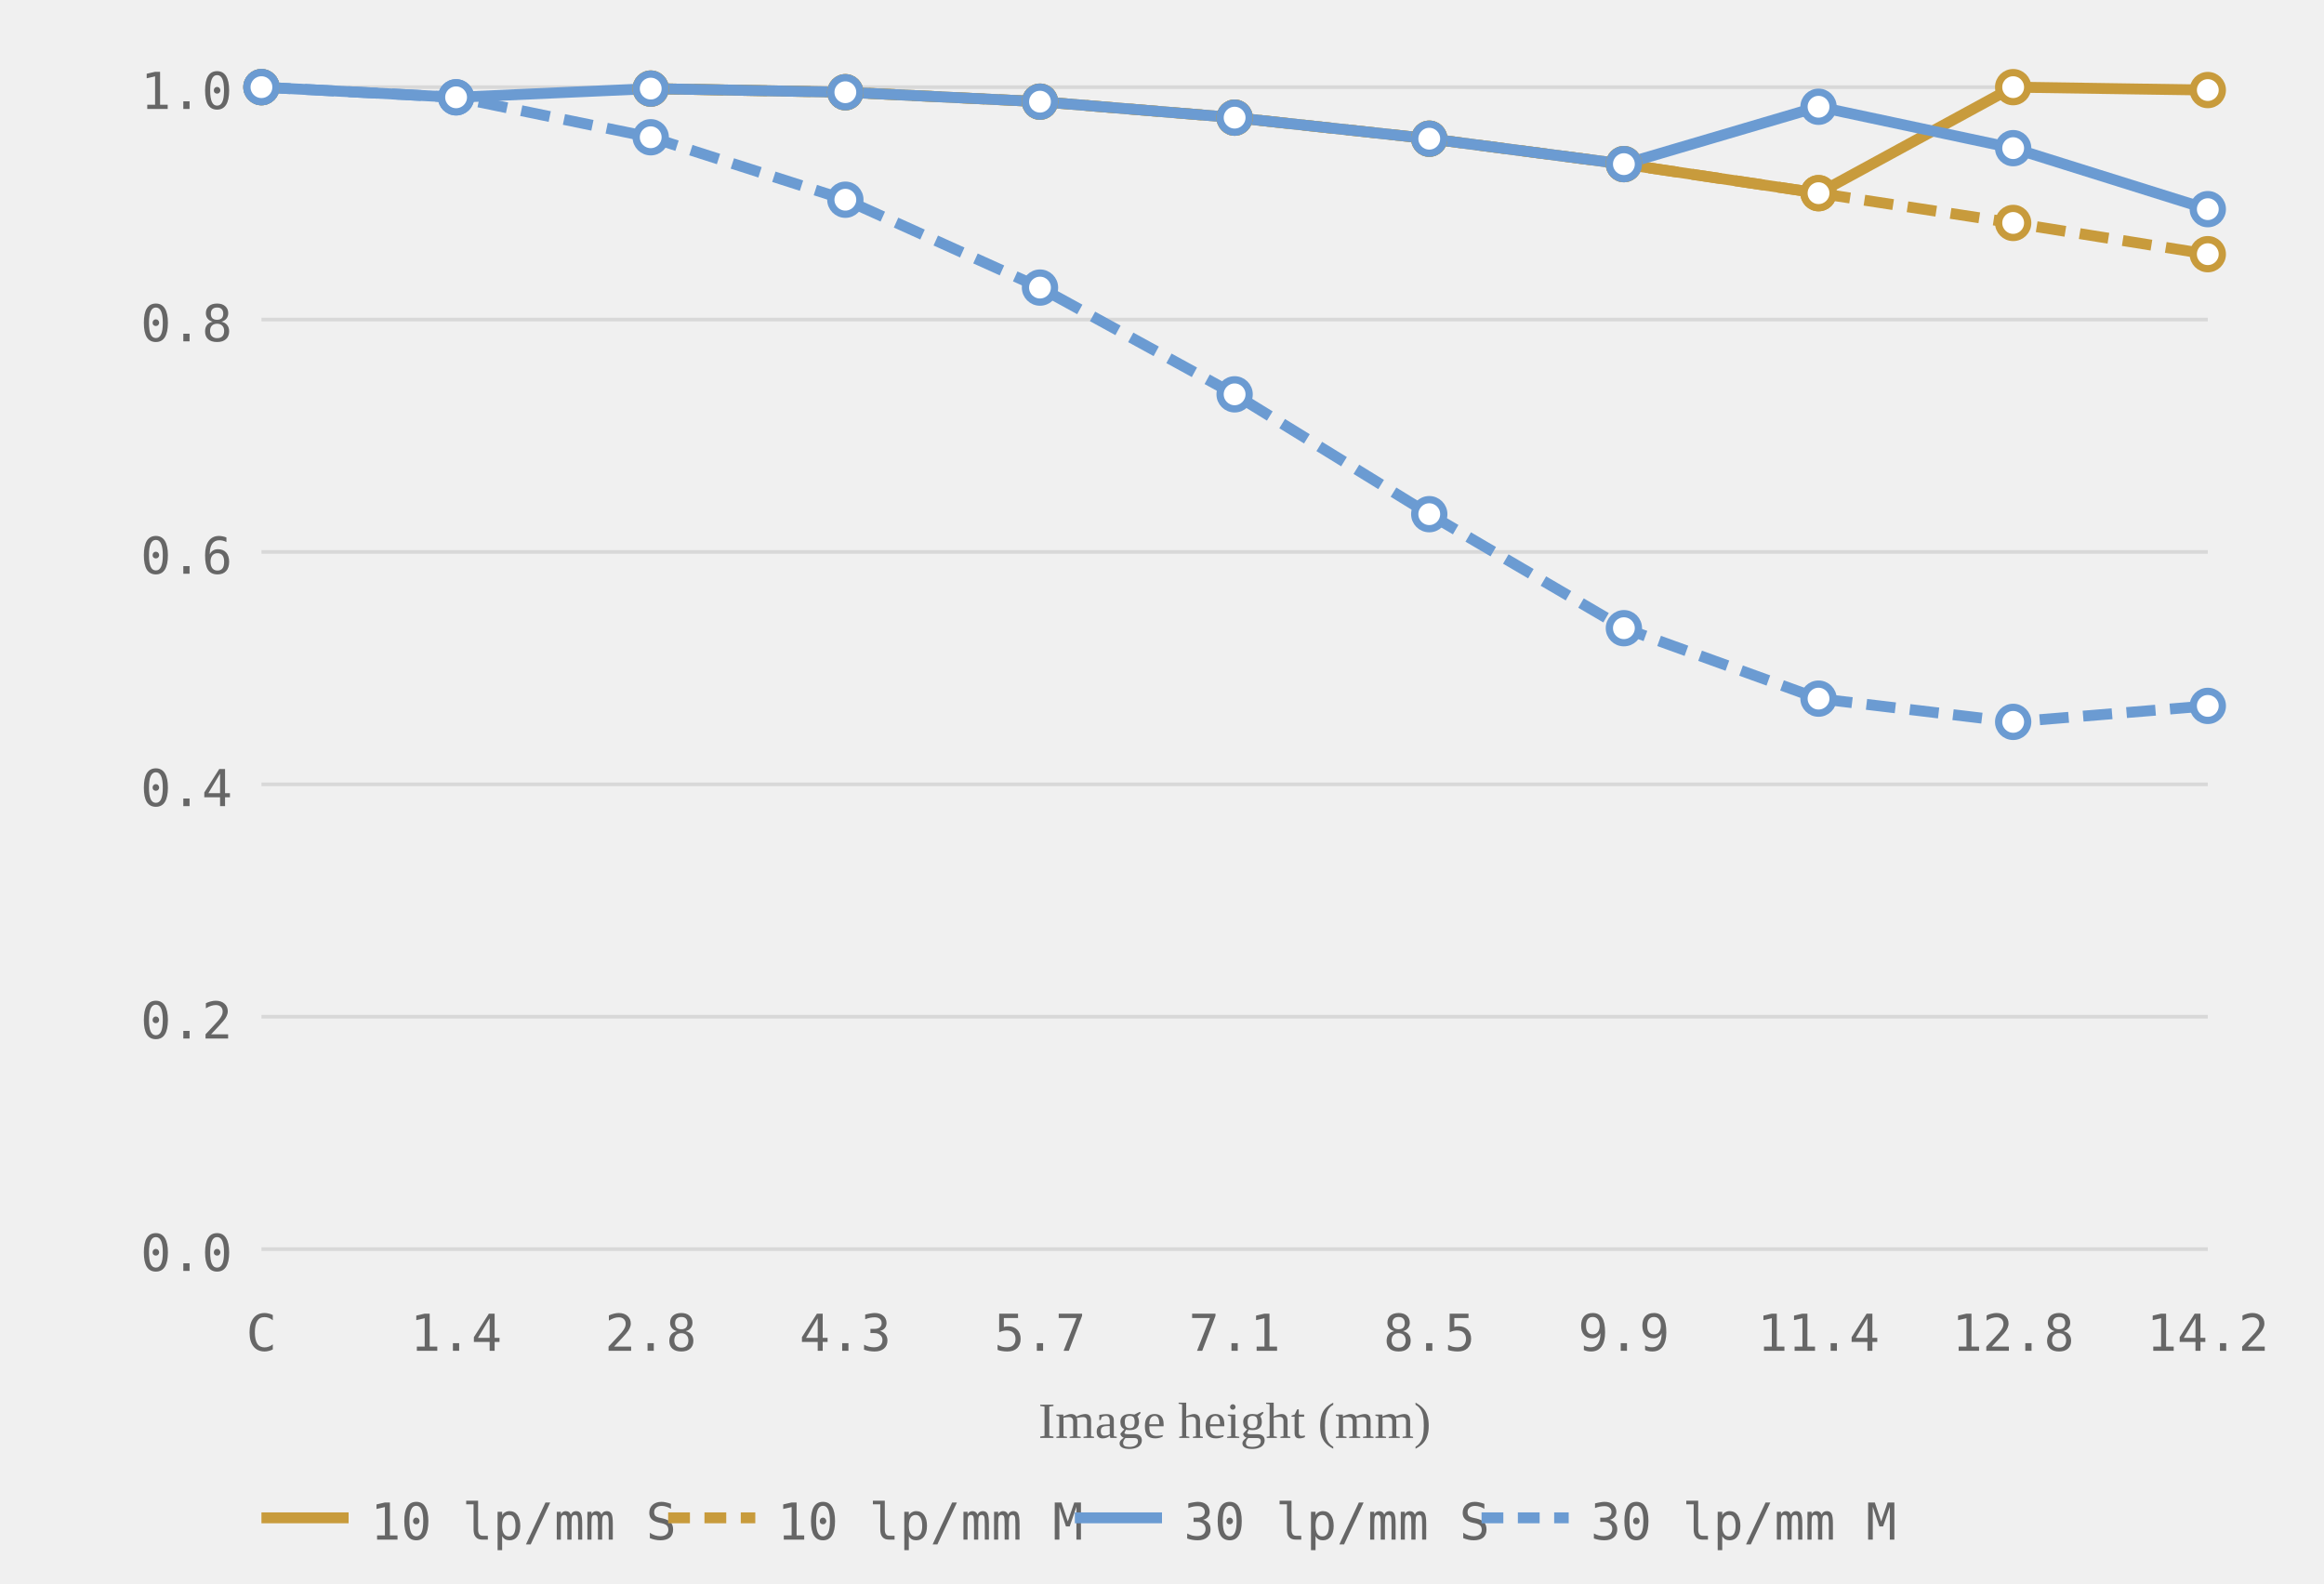
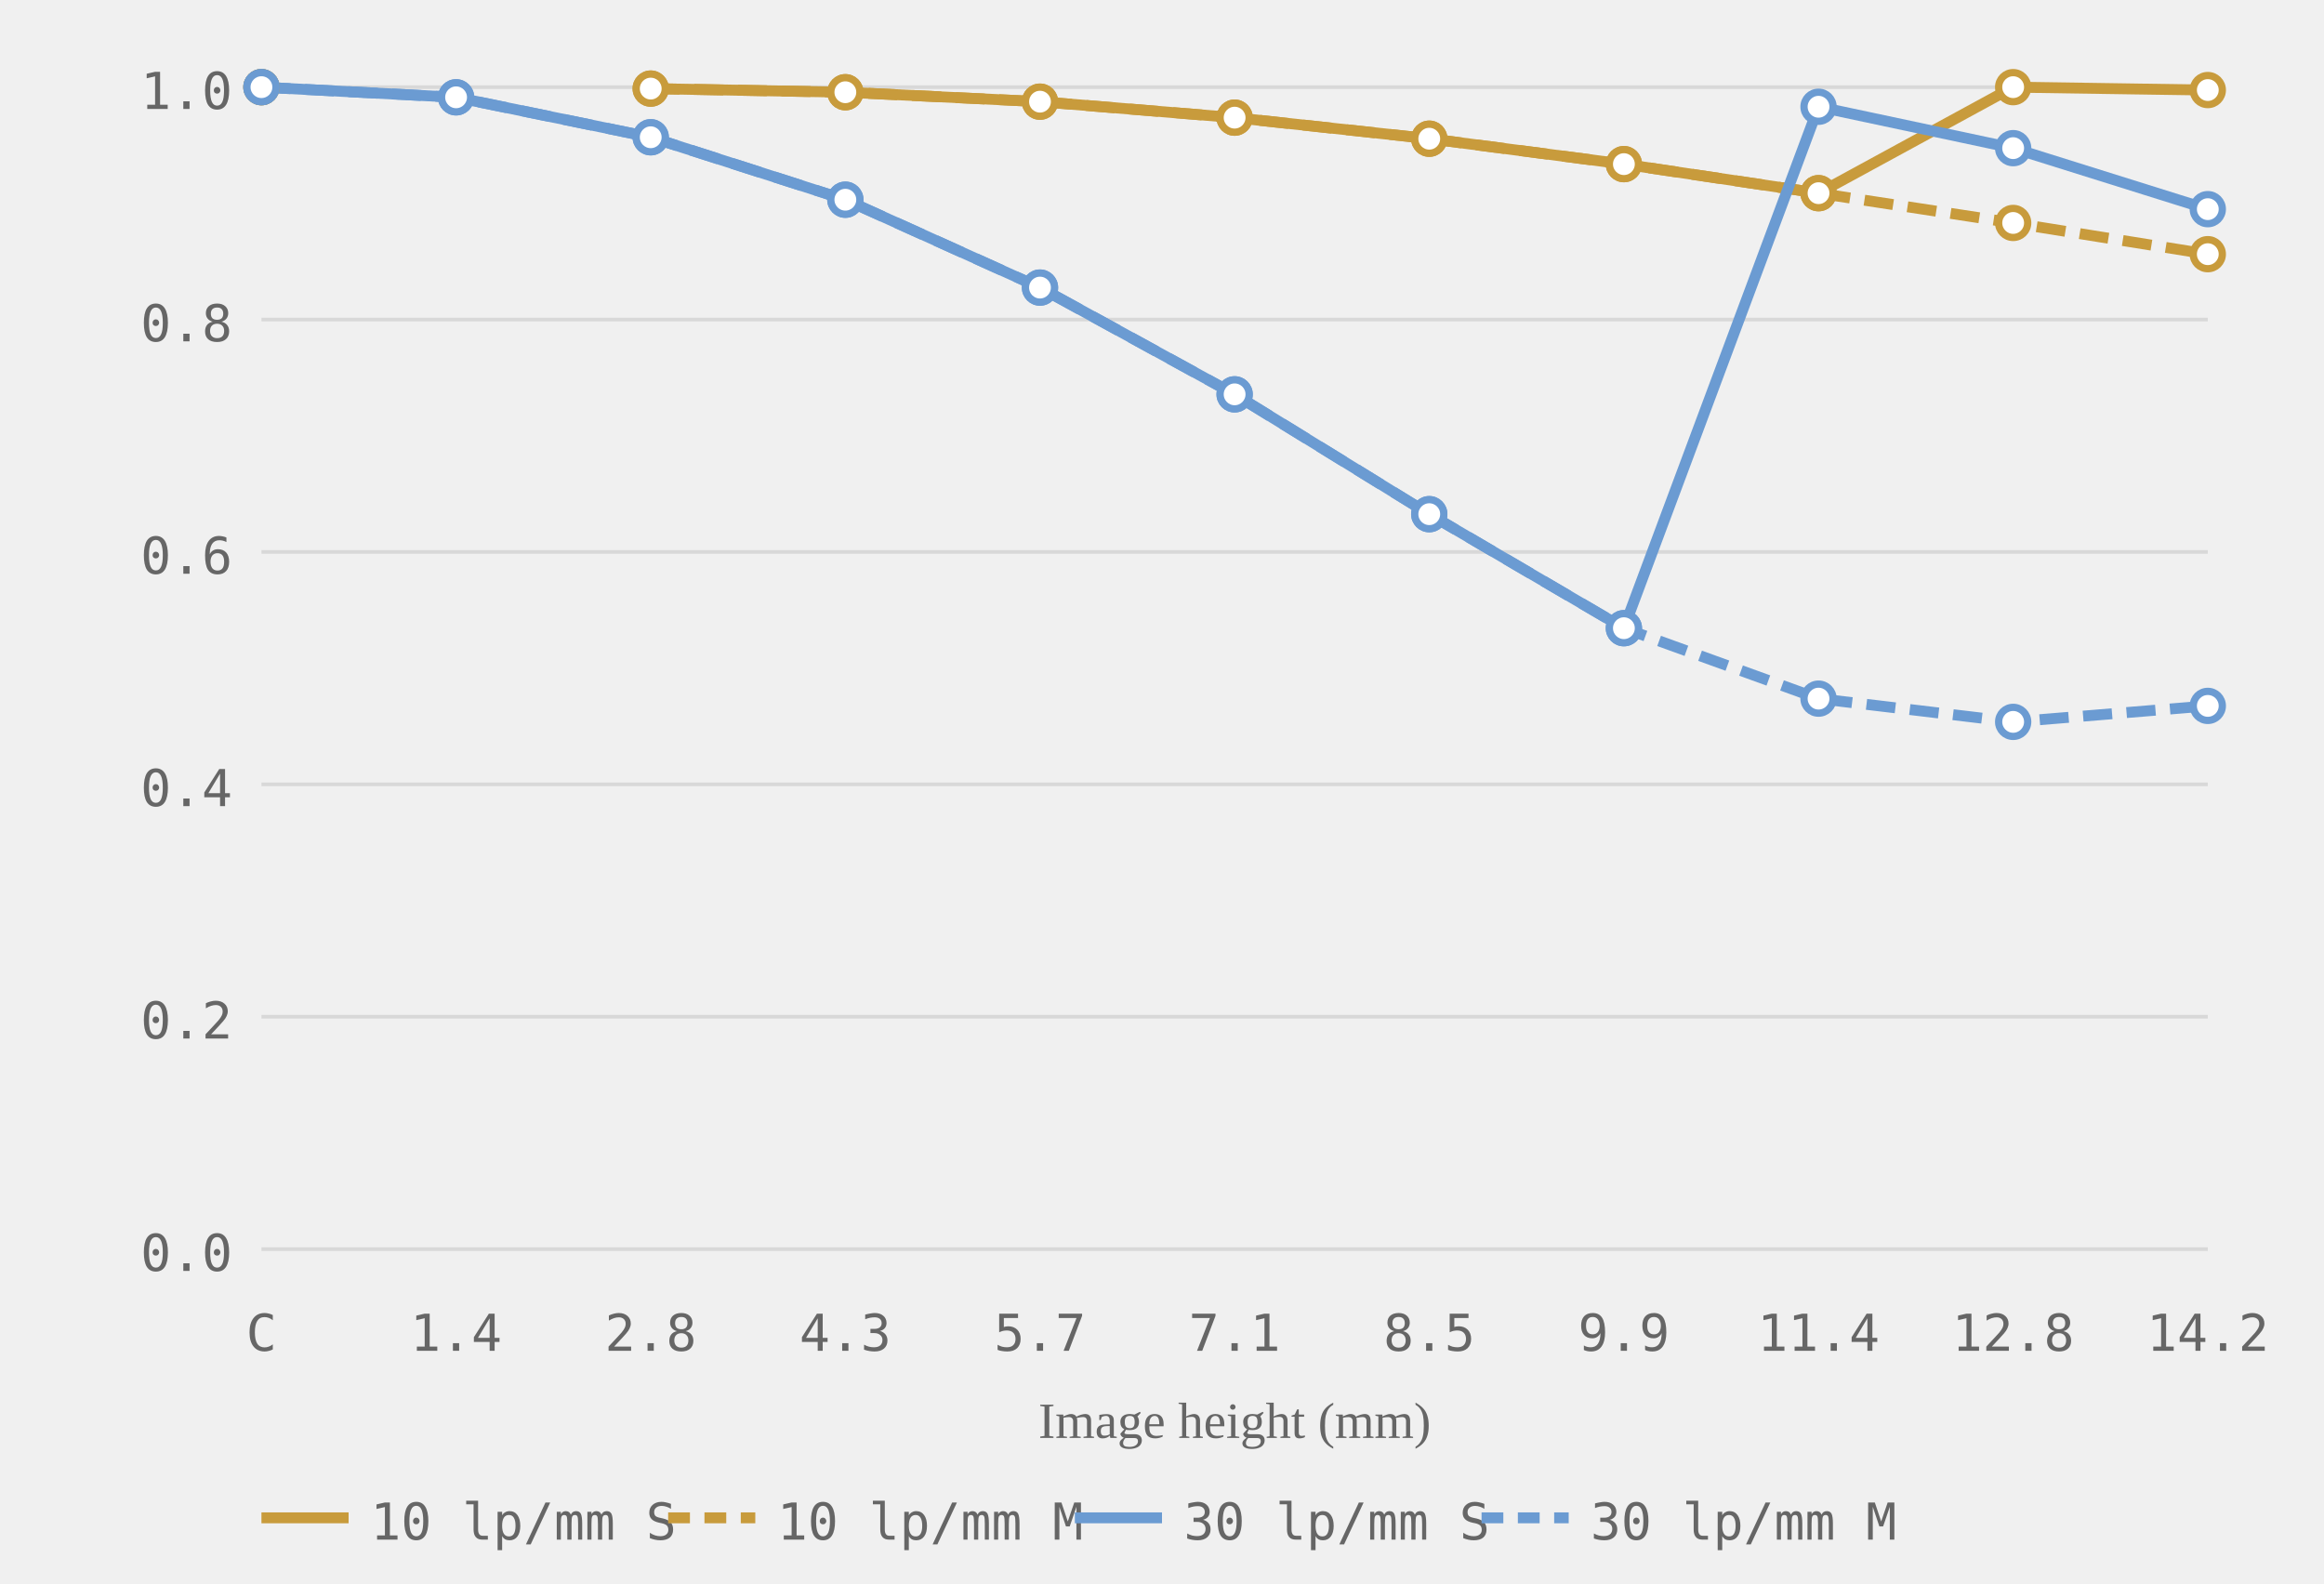
<svg xmlns="http://www.w3.org/2000/svg" viewBox="0 0 320 218" role="img" aria-label="MTF chart, generated from readings">
  <style>.grid-line { stroke: #d8d8d8; stroke-width: 0.5; }.axis-label { font-size: 7px; fill: #666666; font-family: ui-monospace, monospace; }.axis-y { text-anchor: end; }.axis-x { text-anchor: middle; }.axis-title { font-size: 7px; fill: #666666; text-anchor: middle; }.curve { fill: none; stroke-width: 1.5; }.curve-m { stroke-dasharray: 4 2; }.dot { fill: white; stroke-width: 1; }.legend-text { font-size: 7px; fill: #666666; font-family: ui-monospace, monospace; }</style>
  <line class="grid-line" x1="36" y1="172.0" x2="304" y2="172.0" />
  <line class="grid-line" x1="36" y1="140.0" x2="304" y2="140.0" />
  <line class="grid-line" x1="36" y1="108.0" x2="304" y2="108.0" />
  <line class="grid-line" x1="36" y1="76.0" x2="304" y2="76.0" />
  <line class="grid-line" x1="36" y1="44.0" x2="304" y2="44.0" />
  <line class="grid-line" x1="36" y1="12.0" x2="304" y2="12.0" />
  <text class="axis-label axis-y" x="32" y="175.0">0.0</text>
  <text class="axis-label axis-y" x="32" y="143.0">0.2</text>
  <text class="axis-label axis-y" x="32" y="111.0">0.4</text>
  <text class="axis-label axis-y" x="32" y="79.0">0.6</text>
  <text class="axis-label axis-y" x="32" y="47.0">0.8</text>
  <text class="axis-label axis-y" x="32" y="15.0">1.0</text>
  <text class="axis-label axis-x" x="36.0" y="186">C</text>
  <text class="axis-label axis-x" x="62.8" y="186">1.4</text>
  <text class="axis-label axis-x" x="89.6" y="186">2.8</text>
  <text class="axis-label axis-x" x="116.4" y="186">4.3</text>
  <text class="axis-label axis-x" x="143.2" y="186">5.7</text>
  <text class="axis-label axis-x" x="170.0" y="186">7.1</text>
  <text class="axis-label axis-x" x="196.8" y="186">8.5</text>
  <text class="axis-label axis-x" x="223.6" y="186">9.9</text>
  <text class="axis-label axis-x" x="250.4" y="186">11.4</text>
  <text class="axis-label axis-x" x="277.2" y="186">12.8</text>
  <text class="axis-label axis-x" x="304.0" y="186">14.2</text>
  <text class="axis-title" x="170.0" y="198">Image height (mm)</text>
  <polyline class="curve curve-10" style="stroke:#c89b3c" points="89.6,12.2 116.4,12.7 143.2,14.0 170.0,16.2 196.8,19.1 223.6,22.6 250.4,26.6 277.2,12.0 304.0,12.4" />
  <polyline class="curve curve-10 curve-m" style="stroke:#c89b3c" points="89.6,12.2 116.4,12.7 143.2,14.0 170.0,16.2 196.8,19.1 223.6,22.6 250.4,26.6 277.2,30.7 304.0,35.0" stroke-dasharray="4 2" />
-   <polyline class="curve curve-30" style="stroke:#6b9bd2" points="36.0,12.0 62.8,13.4 89.6,12.2 116.4,12.7 143.2,14.0 170.0,16.2 196.8,19.1 223.6,22.6 250.4,14.7 277.2,20.4 304.0,28.8" />
+   <polyline class="curve curve-30" style="stroke:#6b9bd2" points="36.0,12.0 62.8,13.4 89.6,18.9 116.4,27.5 143.2,39.6 170.0,54.3 196.8,70.8 223.6,86.5 250.4,14.7 277.2,20.4 304.0,28.8" />
  <polyline class="curve curve-30 curve-m" style="stroke:#6b9bd2" points="36.0,12.0 62.8,13.4 89.6,18.9 116.4,27.5 143.2,39.6 170.0,54.3 196.8,70.8 223.6,86.5 250.4,96.2 277.2,99.4 304.0,97.2" stroke-dasharray="4 2" />
  <circle class="dot dot-10" style="stroke:#c89b3c" cx="36.0" cy="12.0" r="2" />
  <circle class="dot dot-10" style="stroke:#c89b3c" cx="89.6" cy="12.2" r="2" />
  <circle class="dot dot-10" style="stroke:#c89b3c" cx="116.4" cy="12.7" r="2" />
  <circle class="dot dot-10" style="stroke:#c89b3c" cx="143.2" cy="14.0" r="2" />
  <circle class="dot dot-10" style="stroke:#c89b3c" cx="170.0" cy="16.2" r="2" />
  <circle class="dot dot-10" style="stroke:#c89b3c" cx="196.8" cy="19.1" r="2" />
  <circle class="dot dot-10" style="stroke:#c89b3c" cx="223.6" cy="22.6" r="2" />
  <circle class="dot dot-10" style="stroke:#c89b3c" cx="250.4" cy="26.6" r="2" />
  <circle class="dot dot-10" style="stroke:#c89b3c" cx="277.2" cy="12.0" r="2" />
  <circle class="dot dot-10" style="stroke:#c89b3c" cx="304.0" cy="12.4" r="2" />
  <circle class="dot dot-10" style="stroke:#c89b3c" cx="36.0" cy="12.0" r="2" />
  <circle class="dot dot-10" style="stroke:#c89b3c" cx="89.6" cy="12.2" r="2" />
  <circle class="dot dot-10" style="stroke:#c89b3c" cx="116.4" cy="12.7" r="2" />
  <circle class="dot dot-10" style="stroke:#c89b3c" cx="143.2" cy="14.0" r="2" />
  <circle class="dot dot-10" style="stroke:#c89b3c" cx="170.0" cy="16.2" r="2" />
  <circle class="dot dot-10" style="stroke:#c89b3c" cx="196.8" cy="19.1" r="2" />
  <circle class="dot dot-10" style="stroke:#c89b3c" cx="223.6" cy="22.6" r="2" />
  <circle class="dot dot-10" style="stroke:#c89b3c" cx="250.4" cy="26.6" r="2" />
  <circle class="dot dot-10" style="stroke:#c89b3c" cx="277.2" cy="30.7" r="2" />
  <circle class="dot dot-10" style="stroke:#c89b3c" cx="304.0" cy="35.0" r="2" />
  <circle class="dot dot-30" style="stroke:#6b9bd2" cx="36.0" cy="12.0" r="2" />
  <circle class="dot dot-30" style="stroke:#6b9bd2" cx="62.8" cy="13.4" r="2" />
-   <circle class="dot dot-30" style="stroke:#6b9bd2" cx="89.6" cy="12.2" r="2" />
-   <circle class="dot dot-30" style="stroke:#6b9bd2" cx="116.4" cy="12.7" r="2" />
-   <circle class="dot dot-30" style="stroke:#6b9bd2" cx="143.2" cy="14.0" r="2" />
-   <circle class="dot dot-30" style="stroke:#6b9bd2" cx="170.0" cy="16.2" r="2" />
-   <circle class="dot dot-30" style="stroke:#6b9bd2" cx="196.8" cy="19.1" r="2" />
-   <circle class="dot dot-30" style="stroke:#6b9bd2" cx="223.6" cy="22.6" r="2" />
+   <circle class="dot dot-30" style="stroke:#6b9bd2" cx="89.6" cy="18.9" r="2" />
+   <circle class="dot dot-30" style="stroke:#6b9bd2" cx="116.4" cy="27.5" r="2" />
+   <circle class="dot dot-30" style="stroke:#6b9bd2" cx="143.2" cy="39.6" r="2" />
+   <circle class="dot dot-30" style="stroke:#6b9bd2" cx="170.0" cy="54.3" r="2" />
+   <circle class="dot dot-30" style="stroke:#6b9bd2" cx="196.8" cy="70.8" r="2" />
+   <circle class="dot dot-30" style="stroke:#6b9bd2" cx="223.6" cy="86.5" r="2" />
  <circle class="dot dot-30" style="stroke:#6b9bd2" cx="250.4" cy="14.7" r="2" />
  <circle class="dot dot-30" style="stroke:#6b9bd2" cx="277.2" cy="20.4" r="2" />
  <circle class="dot dot-30" style="stroke:#6b9bd2" cx="304.0" cy="28.8" r="2" />
  <circle class="dot dot-30" style="stroke:#6b9bd2" cx="36.0" cy="12.0" r="2" />
  <circle class="dot dot-30" style="stroke:#6b9bd2" cx="62.8" cy="13.4" r="2" />
  <circle class="dot dot-30" style="stroke:#6b9bd2" cx="89.6" cy="18.9" r="2" />
  <circle class="dot dot-30" style="stroke:#6b9bd2" cx="116.4" cy="27.5" r="2" />
  <circle class="dot dot-30" style="stroke:#6b9bd2" cx="143.2" cy="39.6" r="2" />
  <circle class="dot dot-30" style="stroke:#6b9bd2" cx="170.0" cy="54.3" r="2" />
  <circle class="dot dot-30" style="stroke:#6b9bd2" cx="196.8" cy="70.8" r="2" />
  <circle class="dot dot-30" style="stroke:#6b9bd2" cx="223.6" cy="86.5" r="2" />
  <circle class="dot dot-30" style="stroke:#6b9bd2" cx="250.4" cy="96.2" r="2" />
  <circle class="dot dot-30" style="stroke:#6b9bd2" cx="277.2" cy="99.4" r="2" />
  <circle class="dot dot-30" style="stroke:#6b9bd2" cx="304.0" cy="97.2" r="2" />
  <line x1="36" y1="209" x2="48" y2="209" stroke="#c89b3c" stroke-width="1.5" />
  <text class="legend-text" x="51" y="212">10 lp/mm S</text>
  <line x1="92" y1="209" x2="104" y2="209" stroke="#c89b3c" stroke-width="1.5" stroke-dasharray="3 2" />
  <text class="legend-text" x="107" y="212">10 lp/mm M</text>
  <line x1="148" y1="209" x2="160" y2="209" stroke="#6b9bd2" stroke-width="1.5" />
  <text class="legend-text" x="163" y="212">30 lp/mm S</text>
  <line x1="204" y1="209" x2="216" y2="209" stroke="#6b9bd2" stroke-width="1.5" stroke-dasharray="3 2" />
  <text class="legend-text" x="219" y="212">30 lp/mm M</text>
</svg>
